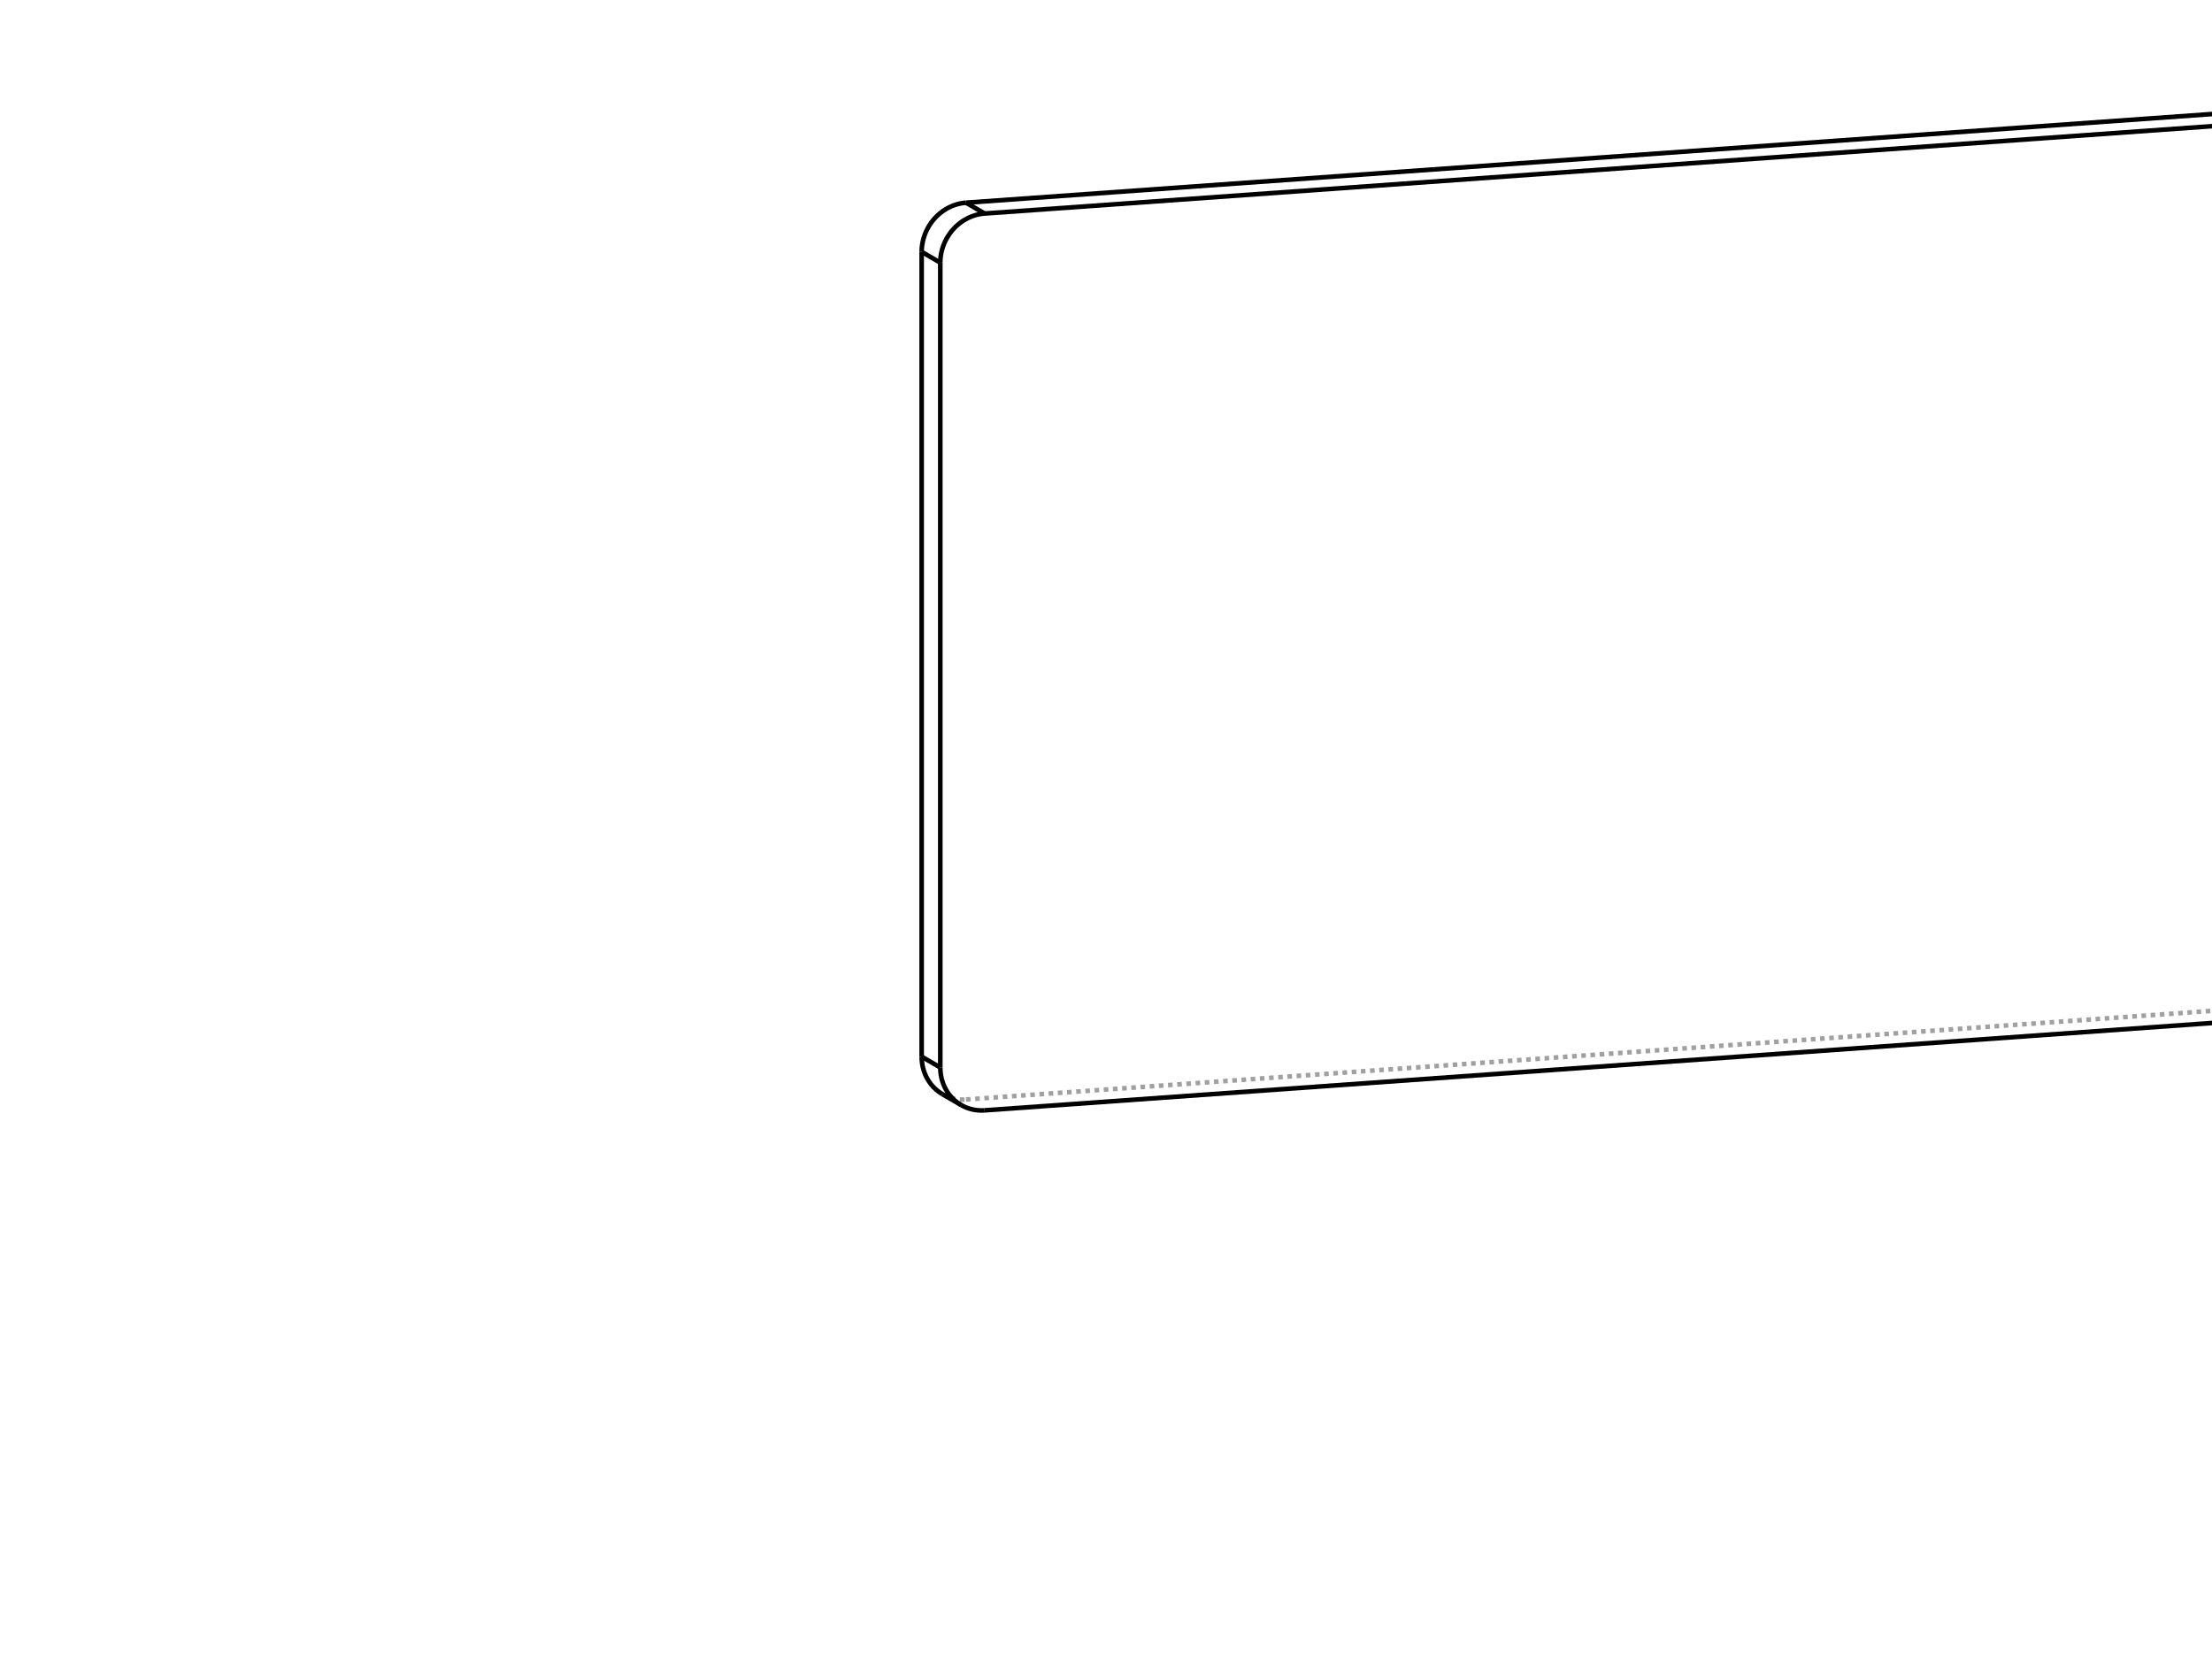
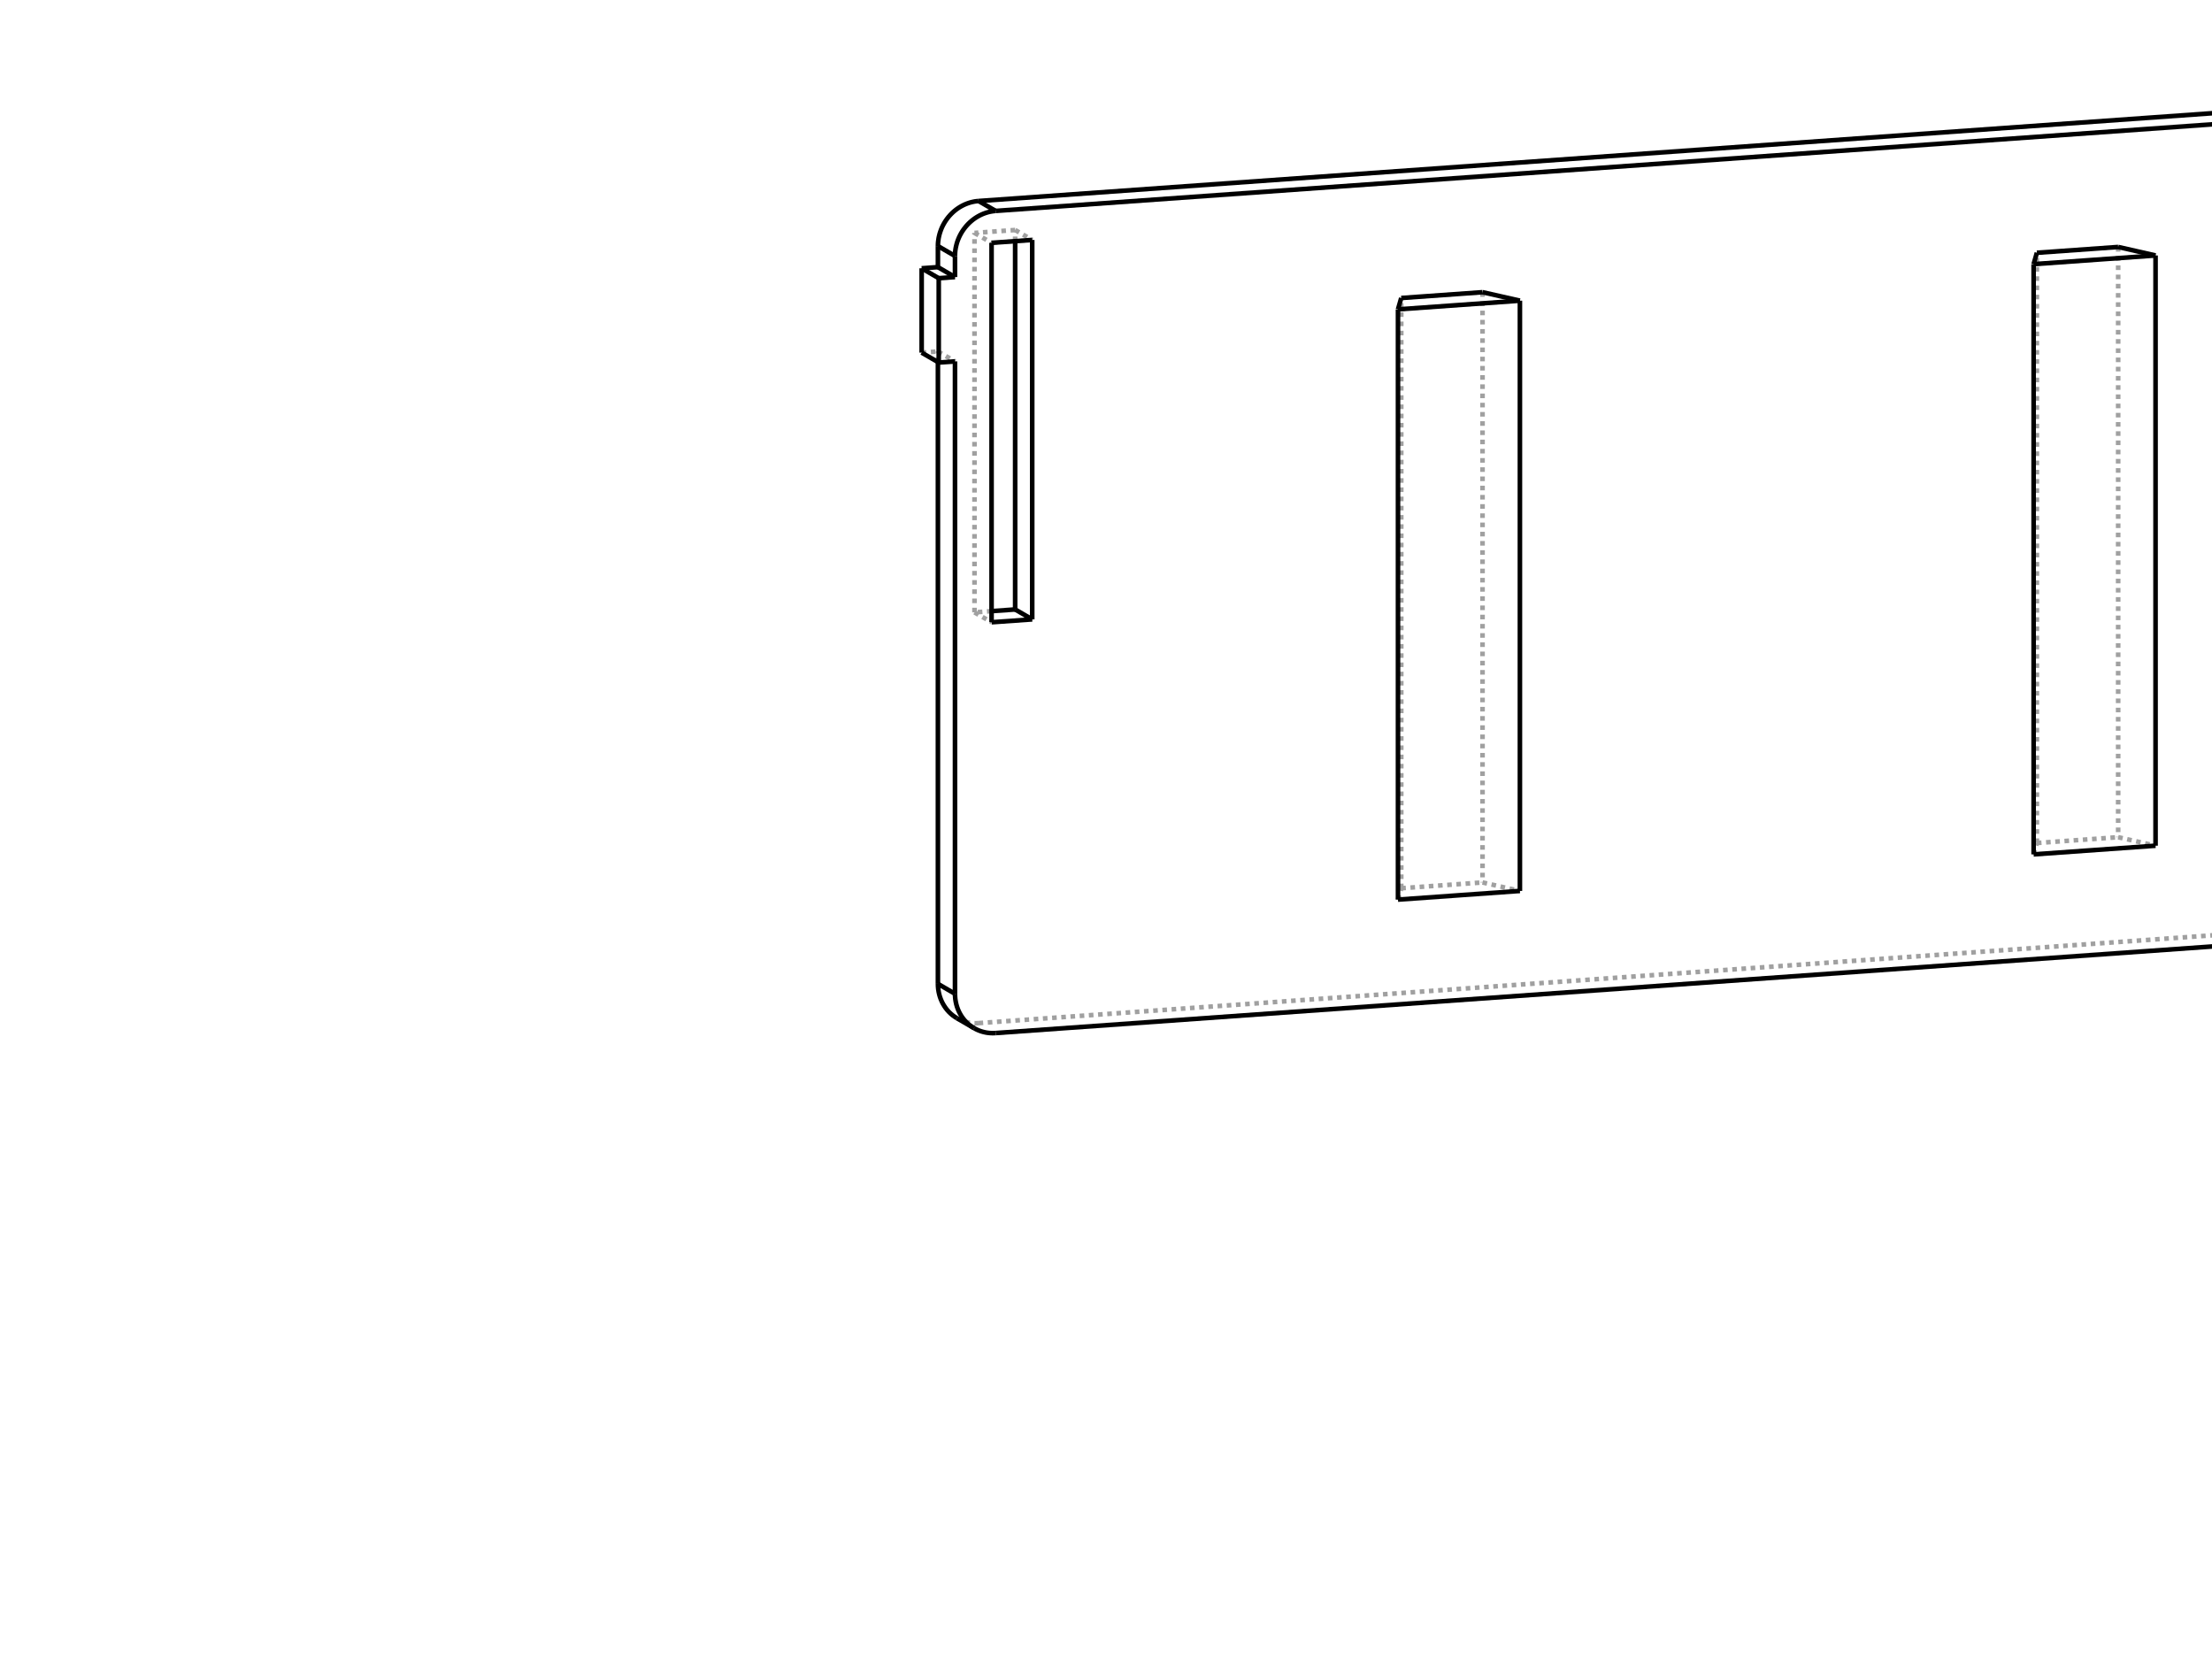
<svg xmlns="http://www.w3.org/2000/svg" width="480.0" height="360.0">
-   <g transform="scale(5.096381, -5.096381)   translate(74.16629,-25.37242)" stroke-width="0.196" fill="none">
-     <g stroke="rgb(160,160,160)" fill="none" stroke-dasharray="0.196,0.196">
-       <path d="M-34.04,-21.215 L-33.983,-21.246 L-33.925,-21.275 L-33.866,-21.303 L-33.806,-21.327 L-33.745,-21.35 L-33.684,-21.37 L-33.621,-21.388 L-33.558,-21.404 L-33.494,-21.417 L-33.429,-21.428 L-33.364,-21.437 L-33.299,-21.443 L-33.233,-21.447 L-33.167,-21.448 L-33.101,-21.447 L-33.035,-21.443 " />
-       <path d="M-33.035,-21.443 L33.035,-16.742 " />
-       <path d="M34.923,-14.649 L34.92,-14.746 L34.914,-14.842 L34.902,-14.938 L34.886,-15.034 L34.866,-15.129 L34.841,-15.224 L34.812,-15.317 L34.779,-15.409 L34.742,-15.5 L34.7,-15.588 L34.654,-15.675 L34.605,-15.76 L34.551,-15.842 L34.494,-15.922 L34.434,-15.999 L34.37,-16.073 L34.303,-16.144 L34.233,-16.212 L34.16,-16.277 L34.084,-16.337 L34.006,-16.394 L33.925,-16.447 L33.842,-16.497 L33.757,-16.542 L33.671,-16.582 L33.583,-16.619 L33.494,-16.651 L33.403,-16.678 L33.312,-16.701 L33.22,-16.719 L33.128,-16.733 L33.035,-16.742 " />
-       <path d="M34.923,19.62 L34.919,19.743 L34.908,19.865 L34.889,19.986 L34.863,20.104 L34.83,20.221 L34.789,20.334 L34.742,20.444 L34.687,20.55 L34.626,20.652 L34.559,20.749 L34.486,20.841 L34.407,20.928 L34.322,21.009 L34.233,21.084 L34.138,21.153 L34.04,21.215 " />
-       <path d="M34.923,-14.649 L34.923,19.62 " />
+   <g transform="scale(4.671891, -4.671891)   translate(80.9411,-25.90362)" stroke-width="0.214" fill="none">
+     <g stroke="rgb(160,160,160)" fill="none" stroke-dasharray="0.214,0.214">
+       <path d="M-37.377,9.579 L-36.584,9.119 " />
+       <path d="M-37.377,9.087 L-37.377,9.579 " />
+       <path d="M-15.857,-15.353 L-12.081,-15.084 " />
+       <path d="M-15.857,-15.353 L-15.857,12.062 " />
+       <path d="M-12.081,12.331 L-12.081,-15.084 " />
+       <path d="M13.667,-13.252 L17.443,-12.983 " />
+       <path d="M17.443,14.432 L17.443,-12.983 " />
+       <path d="M13.667,-13.252 L13.667,14.163 " />
+       <path d="M-38.132,9.525 L-37.377,9.579 " />
+       <path d="M-36.494,-21.389 L-36.437,-21.421 L-36.379,-21.45 L-36.32,-21.477 L-36.26,-21.502 L-36.199,-21.525 L-36.138,-21.545 L-36.075,-21.563 L-36.012,-21.579 L-35.948,-21.592 L-35.883,-21.603 L-35.818,-21.611 L-35.753,-21.618 L-35.687,-21.621 L-35.621,-21.623 L-35.555,-21.622 L-35.489,-21.618 " />
+       <path d="M-35.489,-21.618 L35.489,-16.567 " />
+       <path d="M37.377,-14.475 L37.375,-14.571 L37.368,-14.667 L37.356,-14.764 L37.341,-14.859 L37.32,-14.955 L37.296,-15.049 L37.266,-15.142 L37.233,-15.234 L37.196,-15.325 L37.154,-15.414 L37.108,-15.501 L37.059,-15.585 L37.005,-15.668 L36.948,-15.748 L36.888,-15.825 L36.824,-15.899 L36.757,-15.97 L36.687,-16.038 L36.614,-16.102 L36.538,-16.163 L36.46,-16.22 L36.379,-16.273 L36.296,-16.322 L36.211,-16.367 L36.125,-16.408 L36.037,-16.444 L35.948,-16.476 L35.857,-16.504 L35.766,-16.526 L35.674,-16.545 L35.582,-16.558 L35.489,-16.567 " />
+       <path d="M37.377,-14.475 L37.377,14.899 " />
+       <path d="M37.377,14.899 L38.132,14.952 " />
+       <path d="M38.132,14.952 L38.132,18.869 " />
+       <path d="M37.377,18.815 L38.132,18.869 " />
+       <path d="M37.377,18.815 L37.377,19.794 " />
+       <path d="M37.377,19.794 L37.373,19.917 L37.362,20.04 L37.343,20.16 L37.317,20.279 L37.284,20.395 L37.243,20.509 L37.196,20.618 L37.141,20.725 L37.08,20.826 L37.013,20.924 L36.94,21.016 L36.861,21.103 L36.776,21.184 L36.687,21.259 L36.592,21.327 L36.494,21.389 " />
+       <path d="M-34.885,-2.482 L-35.678,-2.539 " />
+       <path d="M-35.678,-2.539 L-35.678,15.085 " />
+       <path d="M-33.79,15.22 L-35.678,15.085 " />
+       <path d="M-33.79,14.703 L-33.79,15.22 " />
+       <path d="M34.583,2.461 L33.79,2.404 " />
+       <path d="M33.79,2.404 L33.79,20.029 " />
+       <path d="M35.678,20.163 L33.79,20.029 " />
+       <path d="M35.678,19.646 L35.678,20.163 " />
+       <path d="M37.377,14.899 L38.17,14.438 " />
+       <path d="M38.132,14.952 L38.925,14.492 " />
+       <path d="M38.132,18.869 L38.17,18.847 " />
+       <path d="M37.377,18.815 L38.17,18.355 " />
+       <path d="M-12.081,-15.084 L-10.345,-15.478 " />
+       <path d="M-16.008,-15.881 L-15.857,-15.353 " />
+       <path d="M17.443,-12.983 L19.179,-13.377 " />
+       <path d="M13.516,-13.78 L13.667,-13.252 " />
+       <path d="M-35.678,-2.539 L-34.885,-2.999 " />
+       <path d="M-33.79,15.22 L-32.997,14.759 " />
+       <path d="M-35.678,15.085 L-34.885,14.625 " />
+       <path d="M33.79,2.404 L34.583,1.944 " />
+       <path d="M35.678,20.163 L36.471,19.702 " />
+       <path d="M33.79,20.029 L34.583,19.568 " />
    </g>
    <g stroke="rgb(0,0,0)" fill="none">
-       <path d="M-34.13,-20.08 L-34.13,14.189 " />
-       <path d="M-34.923,-19.62 L-34.923,14.649 " />
-       <path d="M-34.13,-20.08 L-34.126,-20.203 L-34.115,-20.326 L-34.096,-20.446 L-34.07,-20.565 L-34.037,-20.681 L-33.996,-20.794 L-33.949,-20.904 L-33.894,-21.01 L-33.834,-21.112 L-33.766,-21.21 L-33.693,-21.302 L-33.614,-21.389 L-33.53,-21.47 L-33.44,-21.545 L-33.346,-21.613 L-33.247,-21.675 " />
-       <path d="M-33.247,-21.675 L-33.19,-21.707 L-33.132,-21.736 L-33.073,-21.763 L-33.013,-21.788 L-32.953,-21.811 L-32.891,-21.831 L-32.828,-21.849 L-32.765,-21.865 L-32.701,-21.878 L-32.637,-21.889 L-32.572,-21.897 L-32.506,-21.904 L-32.44,-21.907 L-32.375,-21.909 L-32.308,-21.908 L-32.242,-21.904 " />
-       <path d="M-34.13,14.189 L-34.128,14.285 L-34.121,14.381 L-34.109,14.478 L-34.094,14.573 L-34.073,14.669 L-34.049,14.763 L-34.02,14.856 L-33.986,14.948 L-33.949,15.039 L-33.907,15.128 L-33.861,15.215 L-33.812,15.299 L-33.758,15.382 L-33.701,15.462 L-33.641,15.539 L-33.577,15.613 L-33.51,15.684 L-33.44,15.752 L-33.367,15.816 L-33.291,15.877 L-33.213,15.934 L-33.132,15.987 L-33.049,16.036 L-32.965,16.081 L-32.878,16.122 L-32.79,16.158 L-32.701,16.19 L-32.61,16.218 L-32.519,16.241 L-32.427,16.259 L-32.335,16.272 L-32.242,16.281 " />
-       <path d="M-32.242,-21.904 L33.828,-17.203 " />
-       <path d="M-32.242,16.281 L33.828,20.983 " />
-       <path d="M35.716,-15.11 L35.713,-15.206 L35.707,-15.303 L35.695,-15.399 L35.679,-15.495 L35.659,-15.59 L35.634,-15.684 L35.605,-15.778 L35.572,-15.87 L35.534,-15.96 L35.493,-16.049 L35.447,-16.136 L35.397,-16.221 L35.344,-16.303 L35.287,-16.383 L35.227,-16.46 L35.163,-16.534 L35.096,-16.605 L35.025,-16.673 L34.952,-16.737 L34.877,-16.798 L34.798,-16.855 L34.718,-16.908 L34.635,-16.957 L34.55,-17.002 L34.464,-17.043 L34.376,-17.079 L34.287,-17.111 L34.196,-17.139 L34.105,-17.162 L34.013,-17.18 L33.921,-17.194 L33.828,-17.203 " />
-       <path d="M35.716,19.159 L35.712,19.282 L35.701,19.404 L35.682,19.525 L35.656,19.644 L35.622,19.76 L35.582,19.873 L35.534,19.983 L35.48,20.089 L35.419,20.191 L35.352,20.288 L35.279,20.381 L35.2,20.467 L35.115,20.548 L35.026,20.623 L34.931,20.692 L34.832,20.754 " />
-       <path d="M34.832,20.754 L34.776,20.786 L34.718,20.815 L34.659,20.842 L34.599,20.867 L34.538,20.89 L34.476,20.91 L34.414,20.928 L34.351,20.944 L34.287,20.957 L34.222,20.968 L34.157,20.976 L34.092,20.982 L34.026,20.986 L33.96,20.988 L33.894,20.986 L33.828,20.983 " />
-       <path d="M35.716,-15.11 L35.716,19.159 " />
-       <path d="M-34.923,-19.62 L-34.919,-19.743 L-34.908,-19.865 L-34.889,-19.986 L-34.863,-20.104 L-34.83,-20.221 L-34.789,-20.334 L-34.742,-20.444 L-34.687,-20.55 L-34.626,-20.652 L-34.559,-20.749 L-34.486,-20.841 L-34.407,-20.928 L-34.322,-21.009 L-34.233,-21.084 L-34.138,-21.153 L-34.04,-21.215 " />
-       <path d="M-34.923,14.649 L-34.92,14.746 L-34.914,14.842 L-34.902,14.938 L-34.886,15.034 L-34.866,15.129 L-34.841,15.224 L-34.812,15.317 L-34.779,15.409 L-34.742,15.5 L-34.7,15.588 L-34.654,15.675 L-34.605,15.76 L-34.551,15.842 L-34.494,15.922 L-34.434,15.999 L-34.37,16.073 L-34.303,16.144 L-34.233,16.212 L-34.16,16.277 L-34.084,16.337 L-34.006,16.394 L-33.925,16.447 L-33.842,16.497 L-33.757,16.542 L-33.671,16.582 L-33.583,16.619 L-33.494,16.651 L-33.403,16.678 L-33.312,16.701 L-33.22,16.719 L-33.128,16.733 L-33.035,16.742 " />
-       <path d="M-33.035,16.742 L33.035,21.443 " />
-       <path d="M34.04,21.215 L33.983,21.246 L33.925,21.275 L33.866,21.303 L33.806,21.327 L33.745,21.35 L33.684,21.37 L33.621,21.388 L33.558,21.404 L33.494,21.417 L33.429,21.428 L33.364,21.437 L33.299,21.443 L33.233,21.447 L33.167,21.448 L33.101,21.447 L33.035,21.443 " />
-       <path d="M-34.923,-19.62 L-34.13,-20.08 " />
-       <path d="M-34.923,14.649 L-34.13,14.189 " />
-       <path d="M-33.035,16.742 L-32.242,16.281 " />
-       <path d="M33.035,21.443 L33.828,20.983 " />
-       <path d="M-34.04,-21.215 L-33.247,-21.675 " />
-       <path d="M34.04,21.215 L34.832,20.754 " />
+       <path d="M-36.584,-20.255 L-36.584,9.119 " />
+       <path d="M-37.377,-19.794 L-37.377,9.087 " />
+       <path d="M-36.584,-20.255 L-36.58,-20.378 L-36.569,-20.5 L-36.55,-20.621 L-36.524,-20.74 L-36.491,-20.856 L-36.45,-20.969 L-36.403,-21.079 L-36.348,-21.185 L-36.288,-21.287 L-36.22,-21.384 L-36.147,-21.476 L-36.068,-21.563 L-35.984,-21.644 L-35.894,-21.719 L-35.8,-21.788 L-35.701,-21.85 " />
+       <path d="M-35.701,-21.85 L-35.644,-21.881 L-35.586,-21.911 L-35.527,-21.938 L-35.467,-21.963 L-35.407,-21.985 L-35.345,-22.006 L-35.282,-22.024 L-35.219,-22.039 L-35.155,-22.053 L-35.091,-22.064 L-35.026,-22.072 L-34.96,-22.078 L-34.894,-22.082 L-34.829,-22.083 L-34.762,-22.082 L-34.696,-22.079 " />
+       <path d="M-37.339,9.065 L-36.584,9.119 " />
+       <path d="M-34.696,-22.079 L36.282,-17.028 " />
+       <path d="M-37.339,9.065 L-37.339,12.981 " />
+       <path d="M38.17,-14.935 L38.167,-15.032 L38.161,-15.128 L38.149,-15.224 L38.133,-15.32 L38.113,-15.415 L38.088,-15.51 L38.059,-15.603 L38.026,-15.695 L37.988,-15.785 L37.947,-15.874 L37.901,-15.961 L37.851,-16.046 L37.798,-16.128 L37.741,-16.208 L37.681,-16.285 L37.617,-16.359 L37.55,-16.43 L37.479,-16.498 L37.406,-16.563 L37.331,-16.623 L37.252,-16.68 L37.172,-16.733 L37.089,-16.782 L37.004,-16.827 L36.918,-16.868 L36.83,-16.905 L36.741,-16.937 L36.65,-16.964 L36.559,-16.987 L36.467,-17.005 L36.375,-17.019 L36.282,-17.028 " />
+       <path d="M-37.339,12.981 L-36.584,13.035 " />
+       <path d="M38.17,-14.935 L38.17,14.438 " />
+       <path d="M-36.584,13.035 L-36.584,14.014 " />
+       <path d="M38.17,14.438 L38.925,14.492 " />
+       <path d="M-36.584,14.014 L-36.582,14.11 L-36.575,14.207 L-36.564,14.303 L-36.548,14.399 L-36.527,14.494 L-36.503,14.588 L-36.474,14.682 L-36.44,14.774 L-36.403,14.864 L-36.361,14.953 L-36.315,15.04 L-36.266,15.125 L-36.212,15.207 L-36.155,15.287 L-36.095,15.364 L-36.031,15.438 L-35.964,15.509 L-35.894,15.577 L-35.821,15.641 L-35.745,15.702 L-35.667,15.759 L-35.586,15.812 L-35.503,15.861 L-35.419,15.906 L-35.332,15.947 L-35.244,15.983 L-35.155,16.015 L-35.065,16.043 L-34.973,16.066 L-34.881,16.084 L-34.789,16.098 L-34.696,16.107 " />
+       <path d="M38.925,14.492 L38.925,18.408 " />
+       <path d="M-34.696,16.107 L36.282,21.158 " />
+       <path d="M38.17,18.355 L38.925,18.408 " />
+       <path d="M38.17,19.334 L38.166,19.457 L38.155,19.579 L38.136,19.7 L38.11,19.818 L38.076,19.935 L38.036,20.048 L37.988,20.158 L37.934,20.264 L37.873,20.366 L37.806,20.463 L37.733,20.555 L37.654,20.642 L37.569,20.723 L37.48,20.798 L37.385,20.867 L37.287,20.929 " />
+       <path d="M37.287,20.929 L37.23,20.96 L37.172,20.99 L37.113,21.017 L37.053,21.042 L36.992,21.064 L36.93,21.084 L36.868,21.102 L36.805,21.118 L36.741,21.131 L36.676,21.142 L36.611,21.151 L36.546,21.157 L36.48,21.161 L36.414,21.162 L36.348,21.161 L36.282,21.158 " />
+       <path d="M38.17,18.355 L38.17,19.334 " />
+       <path d="M-15.857,12.062 L-12.081,12.331 " />
+       <path d="M13.667,14.163 L17.443,14.432 " />
+       <path d="M-32.997,-2.865 L-34.885,-2.999 " />
+       <path d="M-32.997,-2.865 L-32.997,14.759 " />
+       <path d="M-34.885,-2.999 L-34.885,14.625 " />
+       <path d="M-32.997,14.759 L-34.885,14.625 " />
+       <path d="M36.471,2.078 L34.583,1.944 " />
+       <path d="M36.471,2.078 L36.471,19.702 " />
+       <path d="M34.583,1.944 L34.583,19.568 " />
+       <path d="M36.471,19.702 L34.583,19.568 " />
+       <path d="M-38.132,9.525 L-37.339,9.065 " />
+       <path d="M-37.377,-19.794 L-37.373,-19.917 L-37.362,-20.04 L-37.343,-20.16 L-37.317,-20.279 L-37.284,-20.395 L-37.243,-20.509 L-37.196,-20.618 L-37.141,-20.725 L-37.08,-20.826 L-37.013,-20.924 L-36.94,-21.016 L-36.861,-21.103 L-36.776,-21.184 L-36.687,-21.259 L-36.592,-21.327 L-36.494,-21.389 " />
+       <path d="M36.494,21.389 L36.437,21.421 L36.379,21.45 L36.32,21.477 L36.26,21.502 L36.199,21.525 L36.138,21.545 L36.075,21.563 L36.012,21.579 L35.948,21.592 L35.883,21.603 L35.818,21.611 L35.753,21.618 L35.687,21.621 L35.621,21.623 L35.555,21.622 L35.489,21.618 " />
+       <path d="M-35.489,16.567 L35.489,21.618 " />
+       <path d="M-37.377,14.475 L-37.375,14.571 L-37.368,14.667 L-37.356,14.764 L-37.341,14.859 L-37.32,14.955 L-37.296,15.049 L-37.266,15.142 L-37.233,15.234 L-37.196,15.325 L-37.154,15.414 L-37.108,15.501 L-37.059,15.585 L-37.005,15.668 L-36.948,15.748 L-36.888,15.825 L-36.824,15.899 L-36.757,15.97 L-36.687,16.038 L-36.614,16.102 L-36.538,16.163 L-36.46,16.22 L-36.379,16.273 L-36.296,16.322 L-36.211,16.367 L-36.125,16.408 L-36.037,16.444 L-35.948,16.476 L-35.857,16.504 L-35.766,16.526 L-35.674,16.545 L-35.582,16.558 L-35.489,16.567 " />
+       <path d="M-37.377,13.496 L-37.377,14.475 " />
+       <path d="M-38.132,13.442 L-37.377,13.496 " />
+       <path d="M-38.132,9.525 L-38.132,13.442 " />
+       <path d="M-33.79,-2.404 L-34.885,-2.482 " />
+       <path d="M-33.79,-2.404 L-33.79,14.703 " />
+       <path d="M35.678,2.539 L34.583,2.461 " />
+       <path d="M35.678,2.539 L35.678,19.646 " />
+       <path d="M-38.132,13.442 L-37.339,12.981 " />
+       <path d="M-37.377,13.496 L-36.584,13.035 " />
+       <path d="M38.17,18.847 L38.925,18.408 " />
+       <path d="M-10.345,-15.478 L-16.008,-15.881 " />
+       <path d="M-16.008,-15.881 L-16.008,11.535 " />
+       <path d="M-16.008,11.535 L-15.857,12.062 " />
+       <path d="M-10.345,11.938 L-10.345,-15.478 " />
+       <path d="M-12.081,12.331 L-10.345,11.938 " />
+       <path d="M-10.345,11.938 L-16.008,11.535 " />
+       <path d="M19.179,-13.377 L13.516,-13.78 " />
+       <path d="M19.179,14.038 L19.179,-13.377 " />
+       <path d="M17.443,14.432 L19.179,14.038 " />
+       <path d="M19.179,14.038 L13.516,13.635 " />
+       <path d="M13.516,13.635 L13.667,14.163 " />
+       <path d="M13.516,-13.78 L13.516,13.635 " />
+       <path d="M-33.79,-2.404 L-32.997,-2.865 " />
+       <path d="M35.678,2.539 L36.471,2.078 " />
+       <path d="M-37.377,-19.794 L-36.584,-20.255 " />
+       <path d="M-37.377,14.475 L-36.584,14.014 " />
+       <path d="M-35.489,16.567 L-34.696,16.107 " />
+       <path d="M35.489,21.618 L36.282,21.158 " />
+       <path d="M-36.494,-21.389 L-35.701,-21.85 " />
+       <path d="M36.494,21.389 L37.287,20.929 " />
    </g>
  </g>
</svg>
